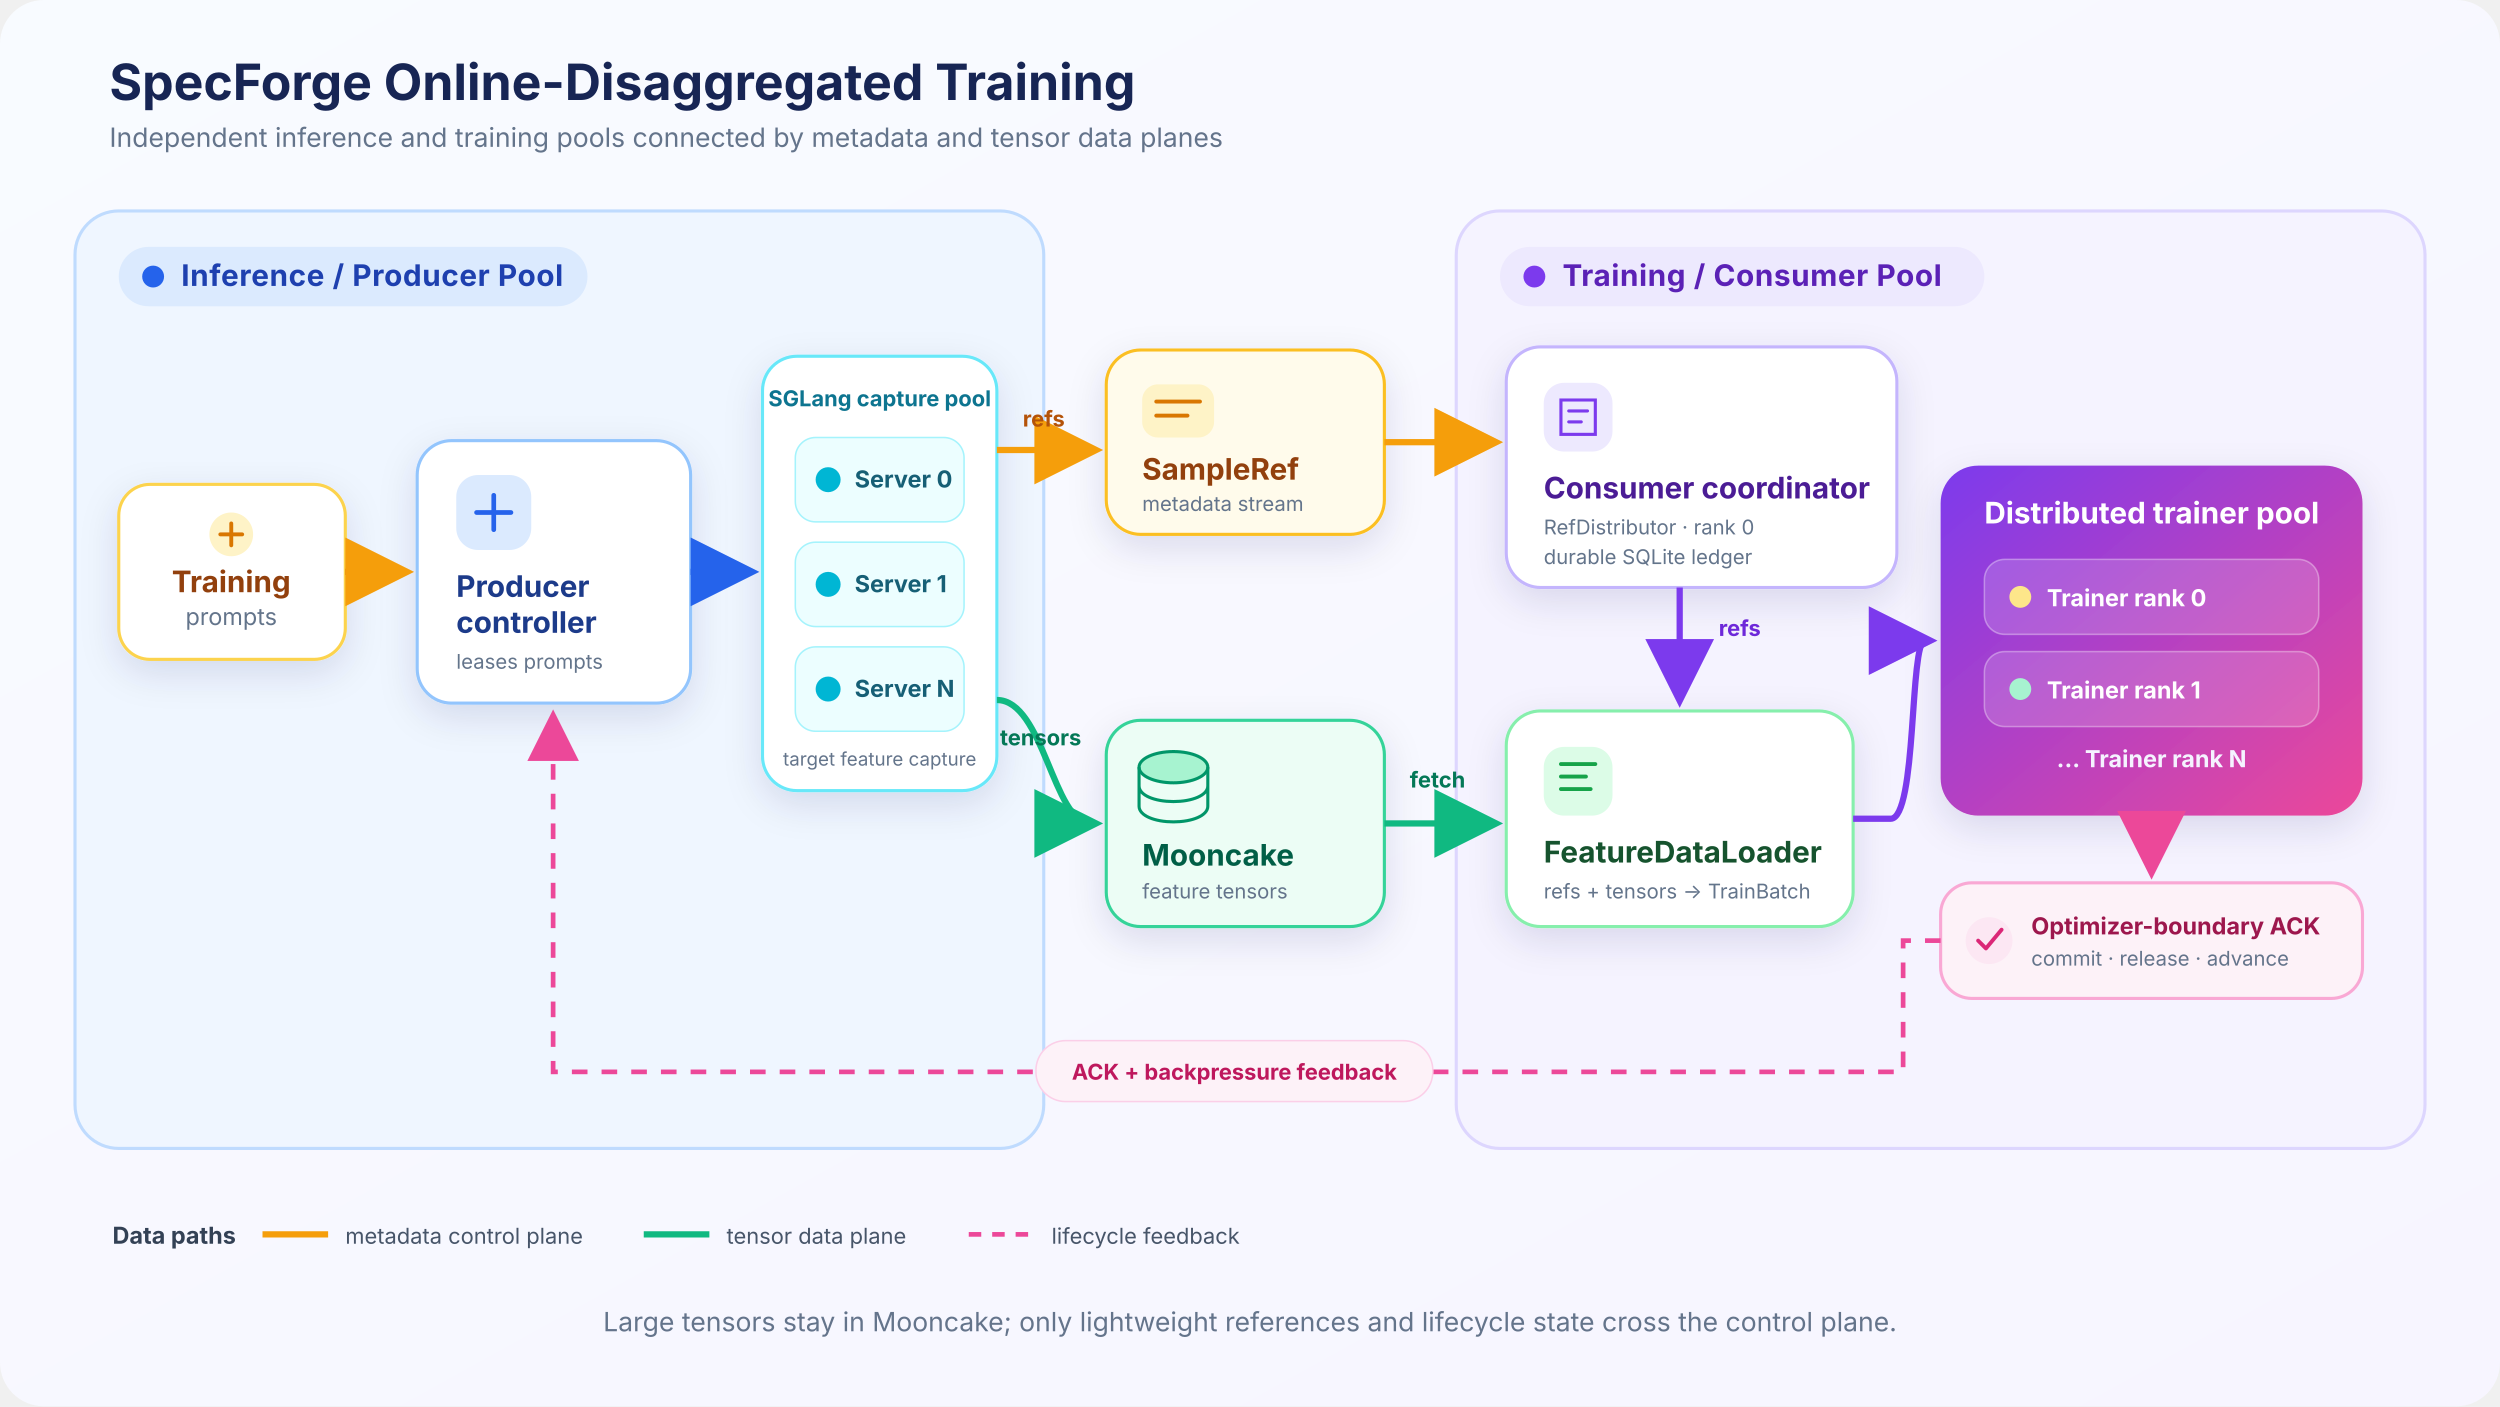
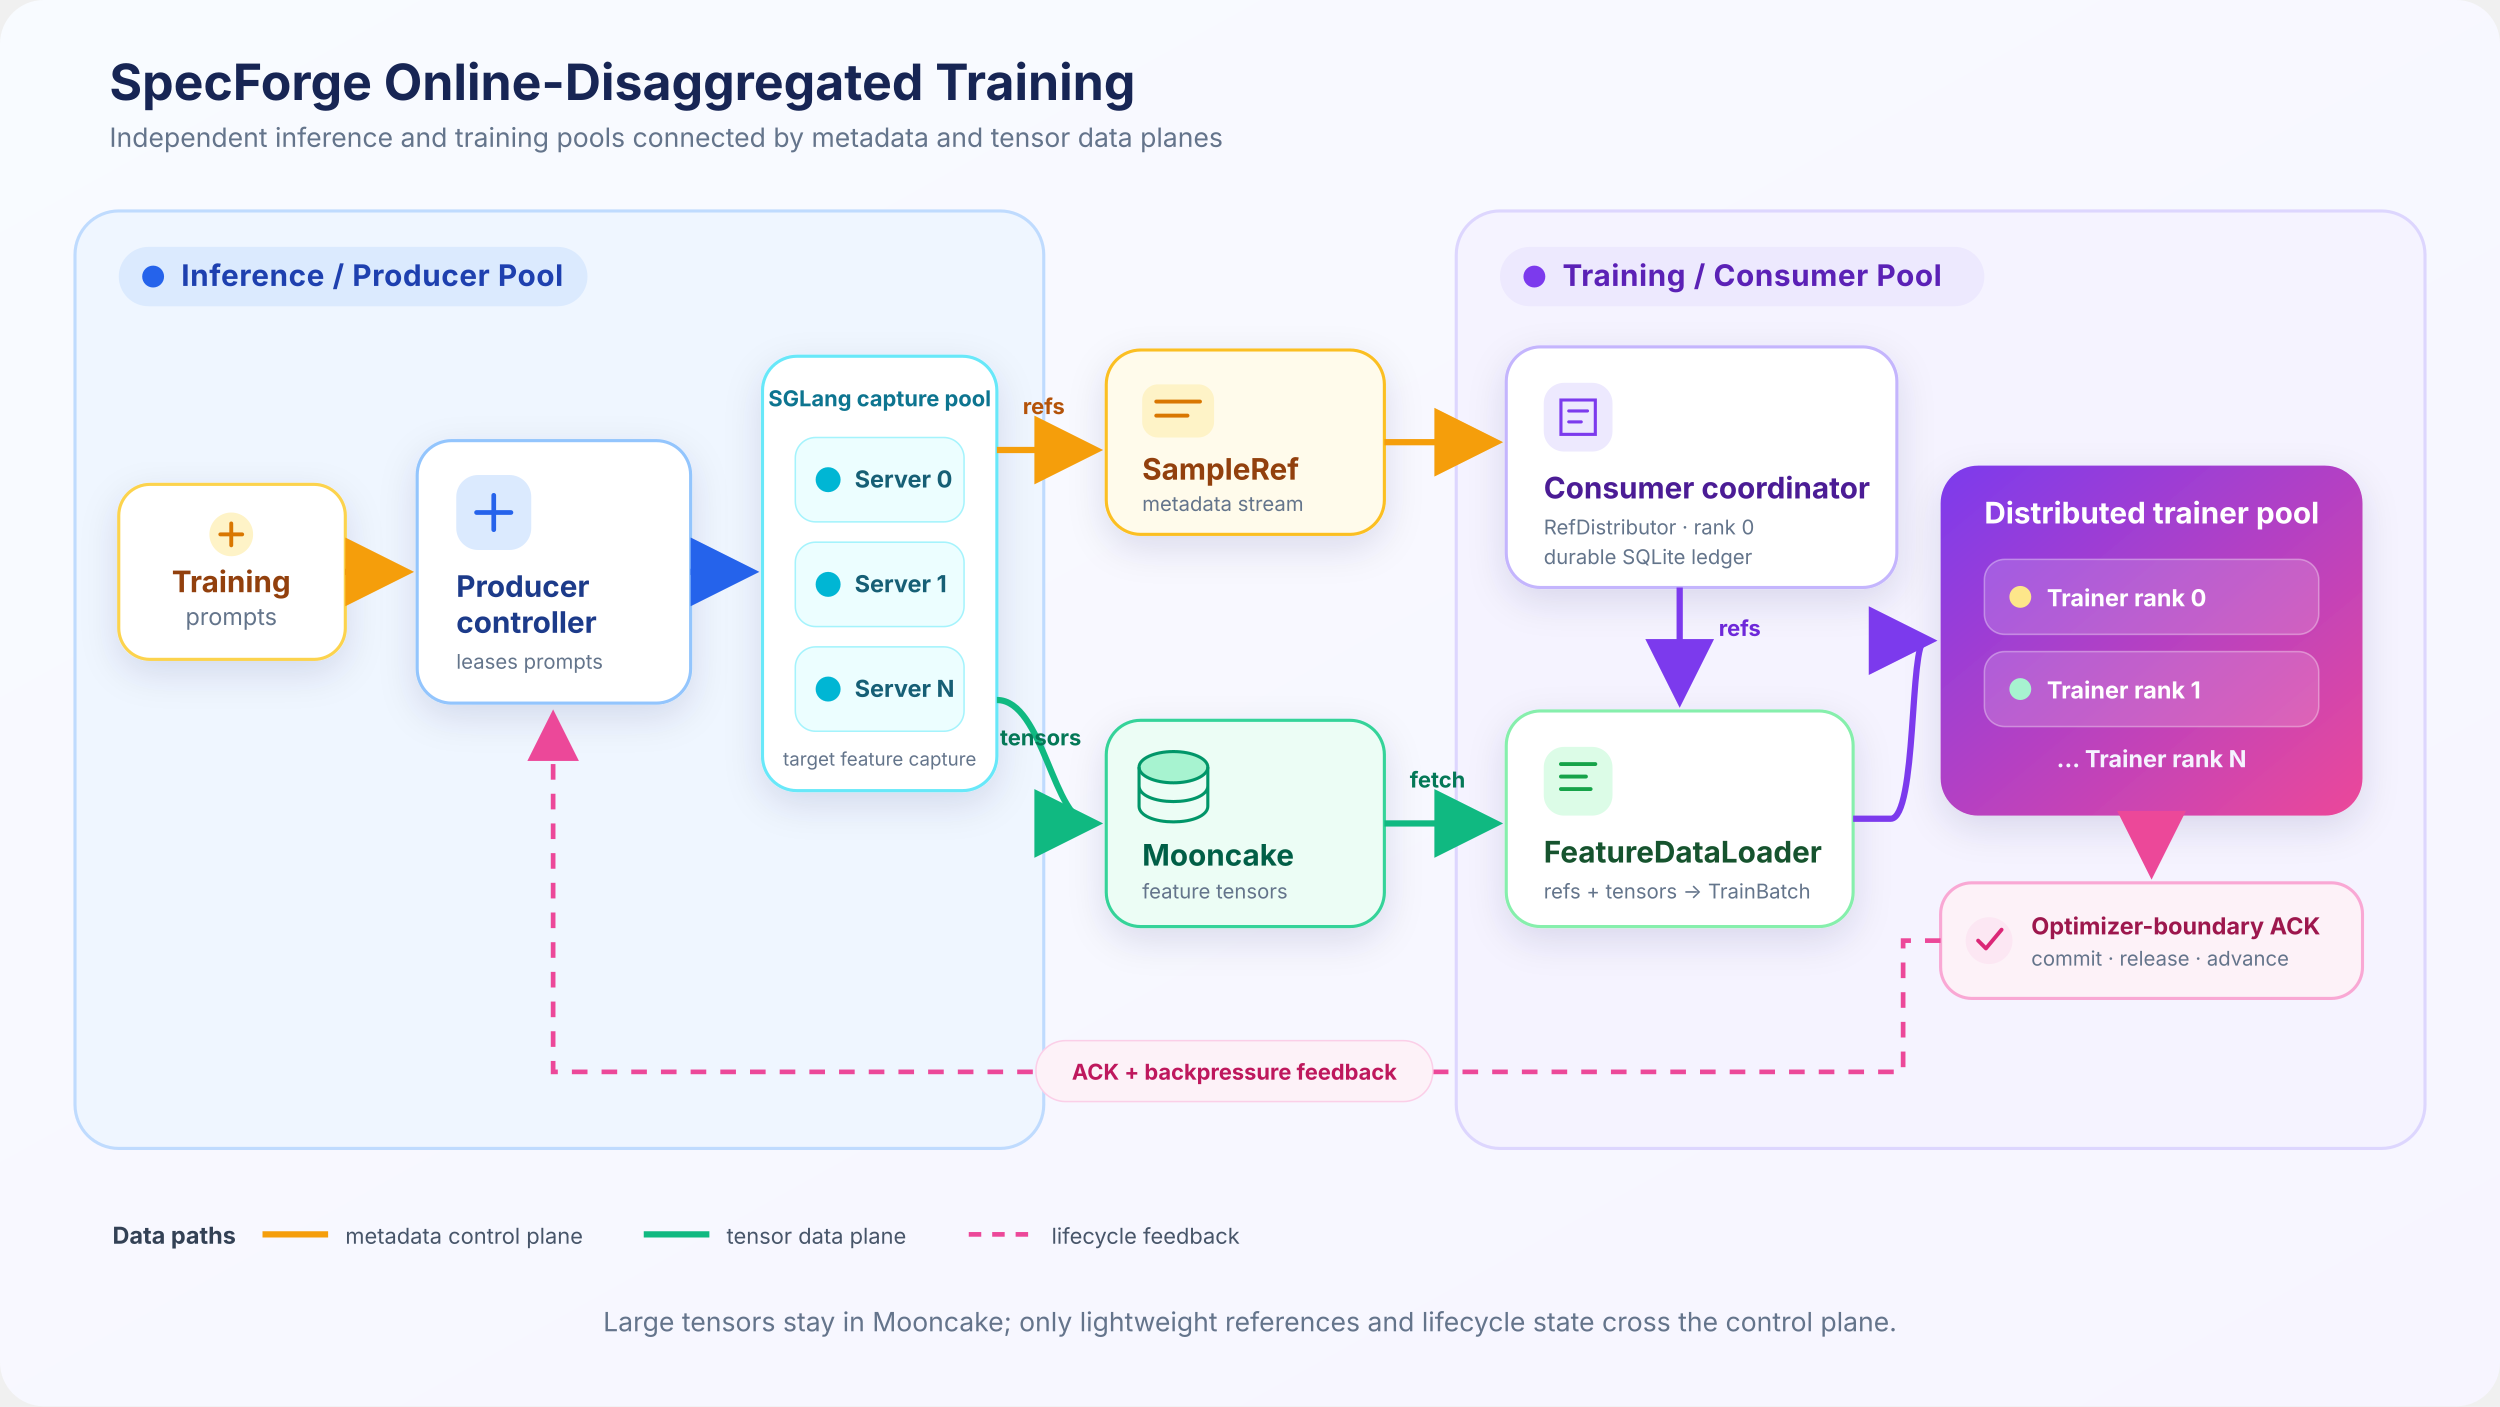
<svg xmlns="http://www.w3.org/2000/svg" width="1600" height="900" viewBox="0 0 1600 900" role="img" aria-labelledby="title desc">
  <defs>
    <linearGradient id="background" x1="0" y1="0" x2="1" y2="1">
      <stop offset="0" stop-color="#F8FBFF" />
      <stop offset="1" stop-color="#F7F5FF" />
    </linearGradient>
    <linearGradient id="producerGradient" x1="0" y1="0" x2="1" y2="1">
      <stop offset="0" stop-color="#2563EB" />
      <stop offset="1" stop-color="#06B6D4" />
    </linearGradient>
    <linearGradient id="trainerGradient" x1="0" y1="0" x2="1" y2="1">
      <stop offset="0" stop-color="#7C3AED" />
      <stop offset="1" stop-color="#EC4899" />
    </linearGradient>
    <linearGradient id="storeGradient" x1="0" y1="0" x2="1" y2="1">
      <stop offset="0" stop-color="#10B981" />
      <stop offset="1" stop-color="#22C55E" />
    </linearGradient>
    <filter id="shadow" x="-20%" y="-20%" width="140%" height="150%">
      <feDropShadow dx="0" dy="8" stdDeviation="12" flood-color="#172554" flood-opacity="0.12" />
    </filter>
    <marker id="arrowBlue" markerWidth="11" markerHeight="11" refX="9" refY="5.5" orient="auto" markerUnits="strokeWidth">
      <path d="M0,0 L11,5.5 L0,11 Z" fill="#2563EB" />
    </marker>
    <marker id="arrowOrange" markerWidth="11" markerHeight="11" refX="9" refY="5.5" orient="auto" markerUnits="strokeWidth">
      <path d="M0,0 L11,5.5 L0,11 Z" fill="#F59E0B" />
    </marker>
    <marker id="arrowGreen" markerWidth="11" markerHeight="11" refX="9" refY="5.5" orient="auto" markerUnits="strokeWidth">
      <path d="M0,0 L11,5.5 L0,11 Z" fill="#10B981" />
    </marker>
    <marker id="arrowPurple" markerWidth="11" markerHeight="11" refX="9" refY="5.5" orient="auto" markerUnits="strokeWidth">
      <path d="M0,0 L11,5.5 L0,11 Z" fill="#7C3AED" />
    </marker>
    <marker id="arrowPink" markerWidth="11" markerHeight="11" refX="9" refY="5.5" orient="auto" markerUnits="strokeWidth">
      <path d="M0,0 L11,5.5 L0,11 Z" fill="#EC4899" />
    </marker>
    <style>
      .font { font-family: Inter, ui-sans-serif, system-ui, -apple-system, BlinkMacSystemFont, "Segoe UI", sans-serif; }
      .title { font-size: 32px; font-weight: 750; fill: #172554; }
      .subtitle { font-size: 17px; fill: #64748B; }
      .pool-title { font-size: 19px; font-weight: 750; letter-spacing: 0.02em; }
      .card-title { font-size: 19px; font-weight: 720; }
      .card-text { font-size: 15px; fill: #64748B; }
      .small-title { font-size: 15px; font-weight: 700; }
      .small-text { font-size: 13px; fill: #64748B; }
      .capture-title { font-size: 14px; font-weight: 700; }
      .capture-caption { font-size: 12px; fill: #64748B; }
      .edge-label { font-size: 14px; font-weight: 650; }
      .legend { font-size: 14px; fill: #475569; }
    </style>
  </defs>
  <rect width="1600" height="900" rx="28" fill="url(#background)" />
  <g class="font">
    <text x="70" y="64" class="title">SpecForge Online-Disaggregated Training</text>
    <text x="70" y="94" class="subtitle">Independent inference and training pools connected by metadata and tensor data planes</text>
    <rect x="48" y="135" width="620" height="600" rx="28" fill="#EFF6FF" stroke="#BFDBFE" stroke-width="2" />
    <rect x="932" y="135" width="620" height="600" rx="28" fill="#F5F3FF" stroke="#DDD6FE" stroke-width="2" />
    <g>
      <rect x="76" y="158" width="300" height="38" rx="19" fill="#DBEAFE" />
      <circle cx="98" cy="177" r="7" fill="#2563EB" />
      <text x="116" y="183" class="pool-title" fill="#1E40AF">Inference / Producer Pool</text>
    </g>
    <g>
      <rect x="960" y="158" width="310" height="38" rx="19" fill="#EDE9FE" />
      <circle cx="982" cy="177" r="7" fill="#7C3AED" />
      <text x="1000" y="183" class="pool-title" fill="#5B21B6">Training / Consumer Pool</text>
    </g>
    <g filter="url(#shadow)">
      <rect x="76" y="310" width="145" height="112" rx="20" fill="#FFFFFF" stroke="#FCD34D" stroke-width="2" />
      <circle cx="148" cy="342" r="14" fill="#FEF3C7" />
      <path d="M141 342h14M148 335v14" stroke="#D97706" stroke-width="2.5" stroke-linecap="round" />
      <text x="148" y="379" text-anchor="middle" class="card-title" fill="#92400E">Training</text>
      <text x="148" y="400" text-anchor="middle" class="card-text">prompts</text>
    </g>
    <g filter="url(#shadow)">
      <rect x="267" y="282" width="175" height="168" rx="22" fill="#FFFFFF" stroke="#93C5FD" stroke-width="2" />
      <rect x="292" y="304" width="48" height="48" rx="14" fill="#DBEAFE" />
      <path d="M305 328h22M316 317v22" stroke="#2563EB" stroke-width="3" stroke-linecap="round" />
      <text x="292" y="382" class="card-title" fill="#1E3A8A">Producer</text>
      <text x="292" y="405" class="card-title" fill="#1E3A8A">controller</text>
      <text x="292" y="428" class="small-text">leases prompts</text>
    </g>
    <g filter="url(#shadow)">
      <rect x="488" y="228" width="150" height="278" rx="22" fill="#FFFFFF" stroke="#67E8F9" stroke-width="2" />
      <text x="563" y="260" text-anchor="middle" class="capture-title" fill="#0E7490">SGLang capture pool</text>
      <rect x="509" y="280" width="108" height="54" rx="13" fill="#ECFEFF" stroke="#A5F3FC" />
      <circle cx="530" cy="307" r="8" fill="#06B6D4" />
      <text x="547" y="312" class="small-title" fill="#155E75">Server 0</text>
      <rect x="509" y="347" width="108" height="54" rx="13" fill="#ECFEFF" stroke="#A5F3FC" />
      <circle cx="530" cy="374" r="8" fill="#06B6D4" />
      <text x="547" y="379" class="small-title" fill="#155E75">Server 1</text>
      <rect x="509" y="414" width="108" height="54" rx="13" fill="#ECFEFF" stroke="#A5F3FC" />
      <circle cx="530" cy="441" r="8" fill="#06B6D4" />
      <text x="547" y="446" class="small-title" fill="#155E75">Server N</text>
      <text x="563" y="490" text-anchor="middle" class="capture-caption">target feature capture</text>
    </g>
    <g filter="url(#shadow)">
      <rect x="708" y="224" width="178" height="118" rx="22" fill="#FFFBEB" stroke="#FBBF24" stroke-width="2" />
      <rect x="731" y="246" width="46" height="34" rx="10" fill="#FEF3C7" />
      <path d="M740 257h28M740 266h20" stroke="#D97706" stroke-width="2.5" stroke-linecap="round" />
      <text x="731" y="307" class="card-title" fill="#92400E">SampleRef</text>
      <text x="731" y="327" class="small-text">metadata stream</text>
    </g>
    <g filter="url(#shadow)">
      <rect x="708" y="461" width="178" height="132" rx="22" fill="#ECFDF5" stroke="#34D399" stroke-width="2" />
      <ellipse cx="751" cy="491" rx="22" ry="10" fill="#A7F3D0" stroke="#059669" stroke-width="2" />
      <path d="M729 491v25c0 6 10 10 22 10s22-4 22-10v-25M729 503c0 6 10 10 22 10s22-4 22-10" fill="none" stroke="#059669" stroke-width="2" />
      <text x="731" y="554" class="card-title" fill="#065F46">Mooncake</text>
      <text x="731" y="575" class="small-text">feature tensors</text>
    </g>
    <g filter="url(#shadow)">
      <rect x="964" y="222" width="250" height="154" rx="22" fill="#FFFFFF" stroke="#C4B5FD" stroke-width="2" />
      <rect x="988" y="245" width="44" height="44" rx="13" fill="#EDE9FE" />
      <path d="M999 256h22v22h-22zM1004 263h12M1004 270h8" fill="none" stroke="#7C3AED" stroke-width="2" stroke-linecap="round" />
      <text x="988" y="319" class="card-title" fill="#4C1D95">Consumer coordinator</text>
      <text x="988" y="342" class="small-text">RefDistributor · rank 0</text>
      <text x="988" y="361" class="small-text">durable SQLite ledger</text>
    </g>
    <g filter="url(#shadow)">
      <rect x="964" y="455" width="222" height="138" rx="22" fill="#FFFFFF" stroke="#86EFAC" stroke-width="2" />
      <rect x="988" y="478" width="44" height="44" rx="13" fill="#DCFCE7" />
      <path d="M999 489h22M999 497h16M999 505h19" stroke="#16A34A" stroke-width="2.5" stroke-linecap="round" />
      <text x="988" y="552" class="card-title" fill="#14532D">FeatureDataLoader</text>
      <text x="988" y="575" class="small-text">refs + tensors → TrainBatch</text>
    </g>
    <g filter="url(#shadow)">
      <rect x="1242" y="298" width="270" height="224" rx="24" fill="url(#trainerGradient)" />
      <text x="1270" y="335" class="card-title" fill="#FFFFFF">Distributed trainer pool</text>
      <rect x="1270" y="358" width="214" height="48" rx="13" fill="#FFFFFF" fill-opacity="0.16" stroke="#FFFFFF" stroke-opacity="0.35" />
      <circle cx="1293" cy="382" r="7" fill="#FDE68A" />
      <text x="1310" y="388" class="small-title" fill="#FFFFFF">Trainer rank 0</text>
      <rect x="1270" y="417" width="214" height="48" rx="13" fill="#FFFFFF" fill-opacity="0.16" stroke="#FFFFFF" stroke-opacity="0.35" />
      <circle cx="1293" cy="441" r="7" fill="#A7F3D0" />
      <text x="1310" y="447" class="small-title" fill="#FFFFFF">Trainer rank 1</text>
      <text x="1377" y="491" text-anchor="middle" class="small-title" fill="#F5F3FF">… Trainer rank N</text>
    </g>
    <g>
      <rect x="1242" y="565" width="270" height="74" rx="20" fill="#FDF2F8" stroke="#F9A8D4" stroke-width="2" />
      <circle cx="1273" cy="602" r="15" fill="#FCE7F3" />
      <path d="M1266 602l5 5 10-12" fill="none" stroke="#DB2777" stroke-width="2.5" stroke-linecap="round" stroke-linejoin="round" />
      <text x="1300" y="598" class="small-title" fill="#9D174D">Optimizer-boundary ACK</text>
      <text x="1300" y="618" class="small-text">commit · release · advance</text>
    </g>
    <path d="M221 366H257" fill="none" stroke="#D97706" stroke-width="4" marker-end="url(#arrowOrange)" />
    <path d="M442 366H478" fill="none" stroke="#2563EB" stroke-width="4" marker-end="url(#arrowBlue)" />
    <path d="M638 288H698" fill="none" stroke="#F59E0B" stroke-width="4" marker-end="url(#arrowOrange)" />
-     <text x="668" y="273" text-anchor="middle" class="edge-label" fill="#B45309">refs</text>
+     <text x="668" y="265" text-anchor="middle" class="edge-label" fill="#B45309">refs</text>
    <path d="M886 283H954" fill="none" stroke="#F59E0B" stroke-width="4" marker-end="url(#arrowOrange)" />
    <path d="M638 448C668 448 674 527 698 527" fill="none" stroke="#10B981" stroke-width="4" marker-end="url(#arrowGreen)" />
    <text x="666" y="477" text-anchor="middle" class="edge-label" fill="#047857">tensors</text>
    <path d="M886 527H954" fill="none" stroke="#10B981" stroke-width="4" marker-end="url(#arrowGreen)" />
    <text x="920" y="504" text-anchor="middle" class="edge-label" fill="#047857">fetch</text>
    <path d="M1075 376V445" fill="none" stroke="#7C3AED" stroke-width="4" marker-end="url(#arrowPurple)" />
    <text x="1100" y="407" class="edge-label" fill="#6D28D9">refs</text>
    <path d="M1186 524H1210C1227 524 1222 410 1232 410" fill="none" stroke="#7C3AED" stroke-width="4" marker-end="url(#arrowPurple)" />
    <path d="M1377 522V555" fill="none" stroke="#EC4899" stroke-width="4" marker-end="url(#arrowPink)" />
    <path d="M1242 602H1218V686H354V460" fill="none" stroke="#EC4899" stroke-width="3" stroke-dasharray="10 9" marker-end="url(#arrowPink)" />
    <rect x="663" y="666" width="254" height="39" rx="19" fill="#FDF2F8" stroke="#FBCFE8" />
    <text x="790" y="691" text-anchor="middle" class="edge-label" fill="#BE185D">ACK + backpressure feedback</text>
    <g transform="translate(72 790)">
      <text x="0" y="6" class="small-title" fill="#334155">Data paths</text>
      <line x1="96" y1="0" x2="138" y2="0" stroke="#F59E0B" stroke-width="4" />
      <text x="149" y="6" class="legend">metadata control plane</text>
      <line x1="340" y1="0" x2="382" y2="0" stroke="#10B981" stroke-width="4" />
      <text x="393" y="6" class="legend">tensor data plane</text>
      <line x1="548" y1="0" x2="590" y2="0" stroke="#EC4899" stroke-width="3" stroke-dasharray="8 7" />
      <text x="601" y="6" class="legend">lifecycle feedback</text>
    </g>
    <text x="800" y="852" text-anchor="middle" class="subtitle">Large tensors stay in Mooncake; only lightweight references and lifecycle state cross the control plane.</text>
  </g>
</svg>
